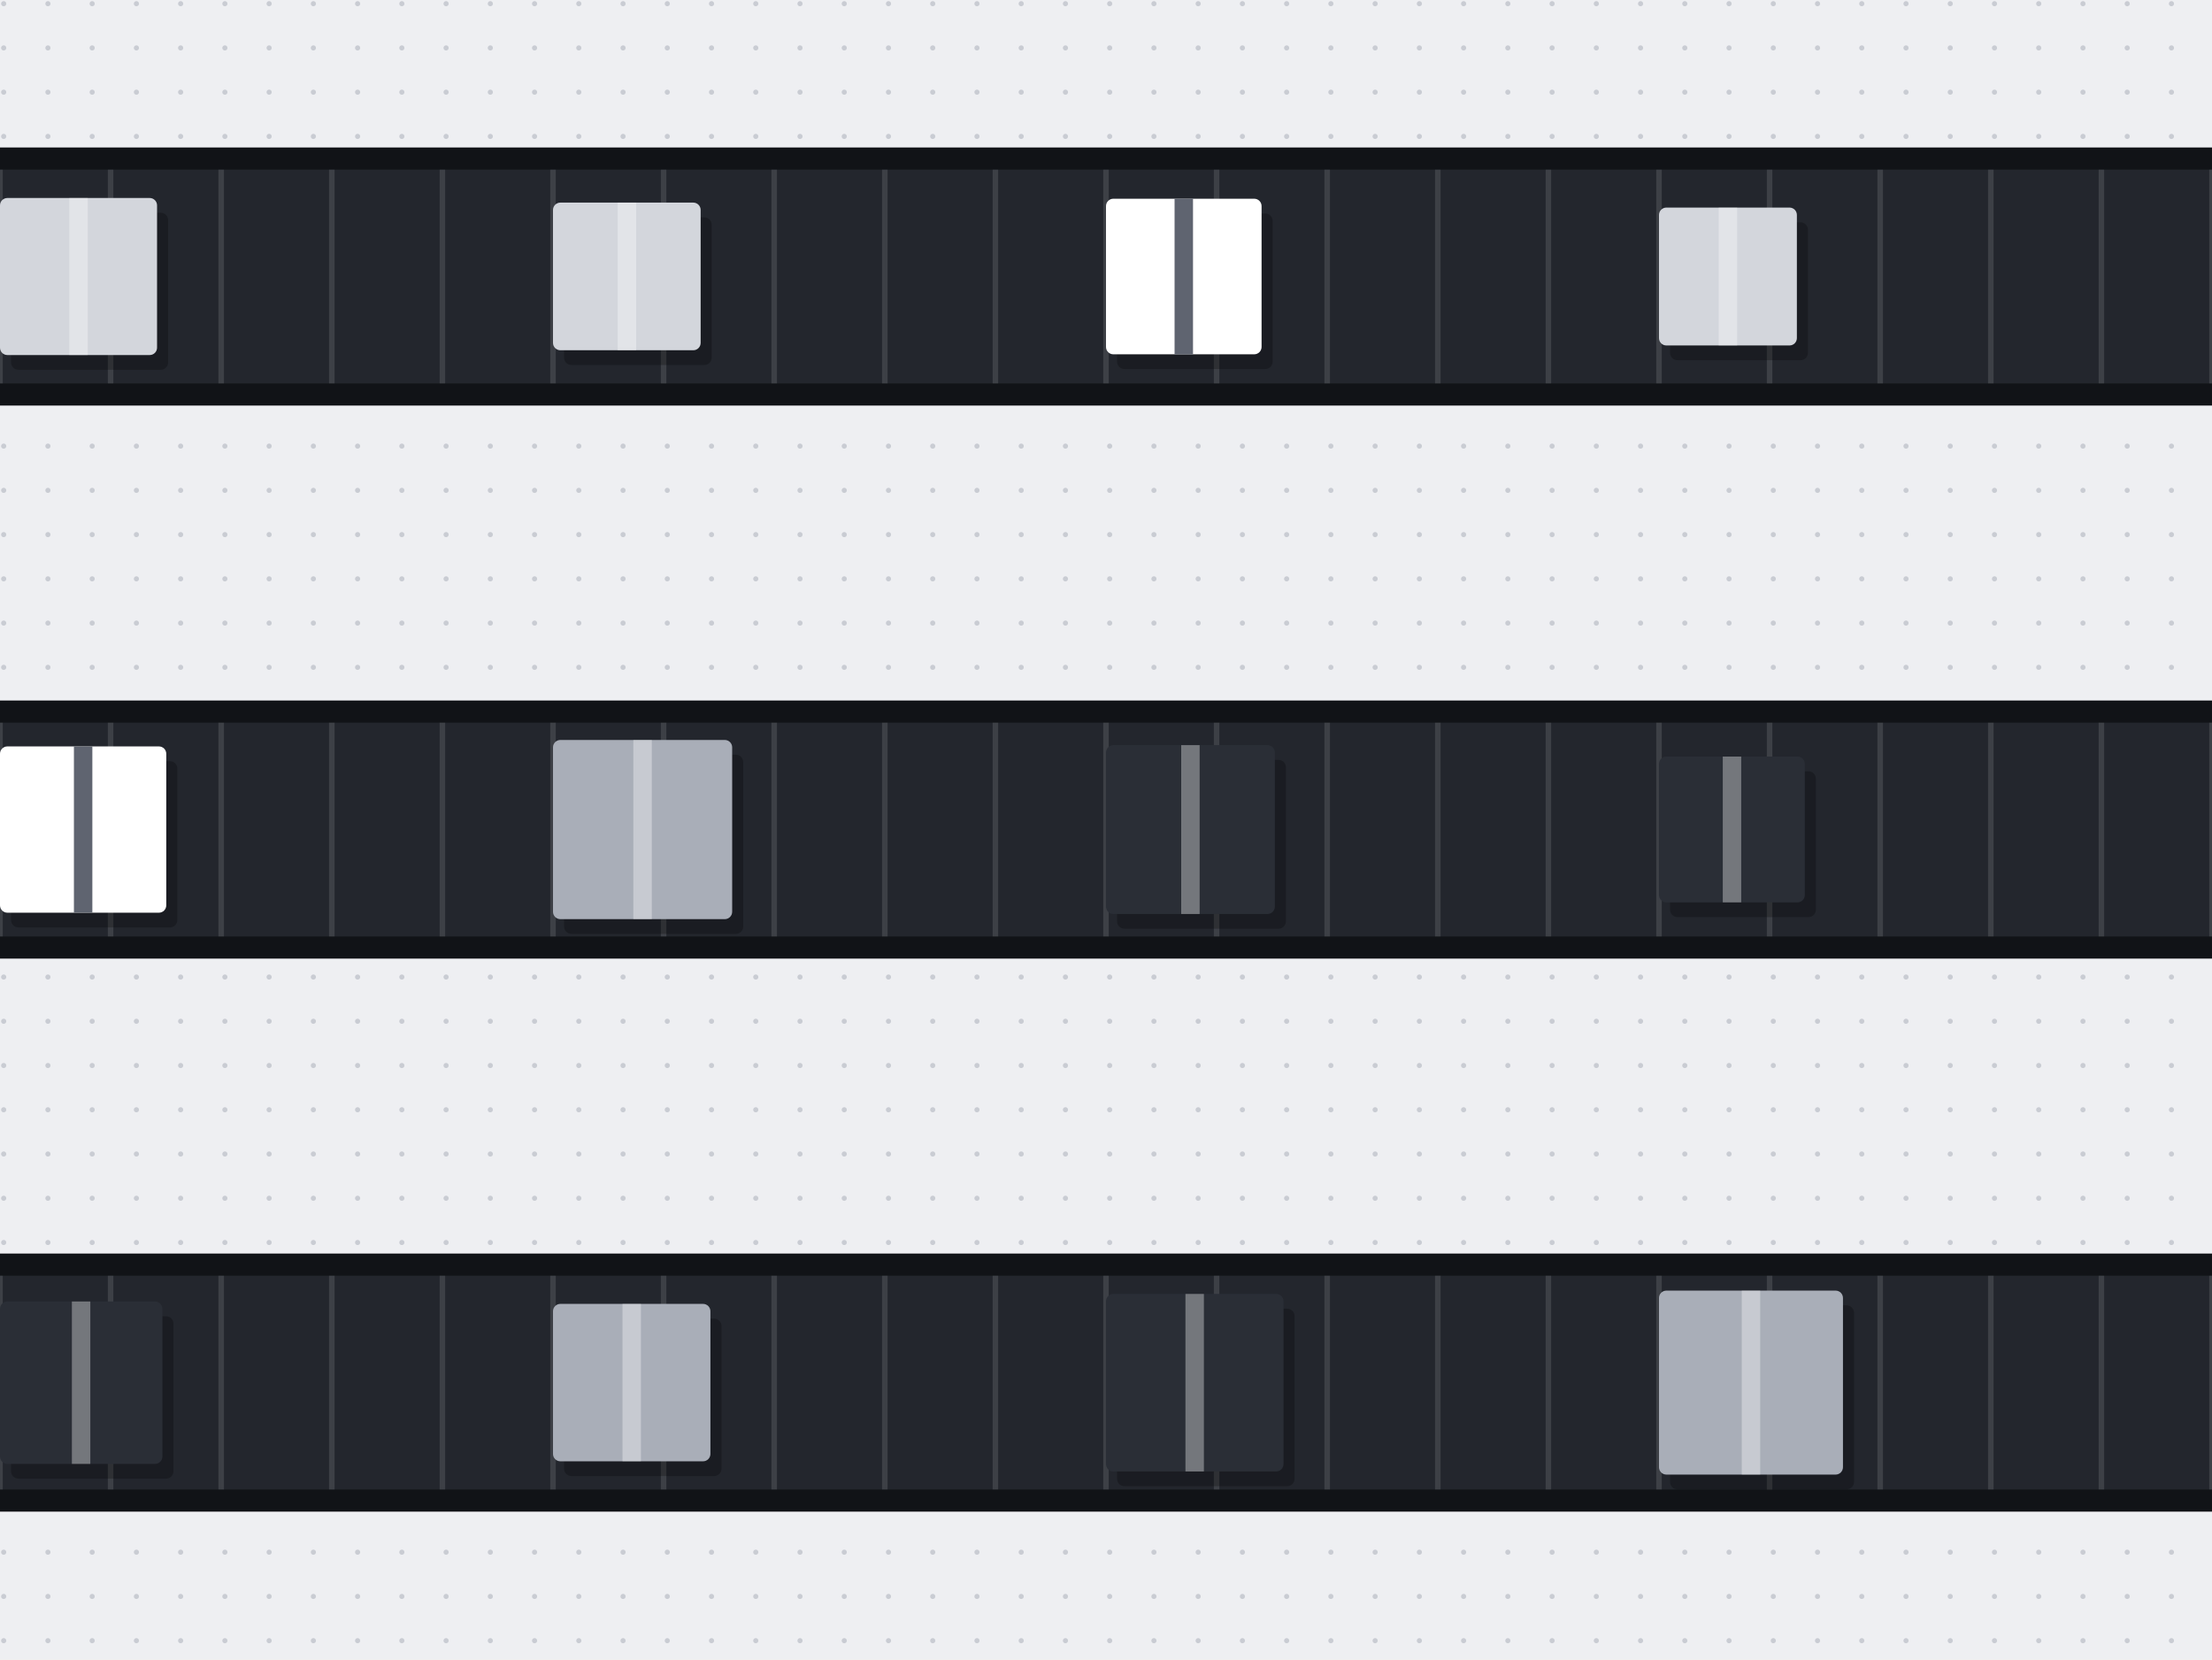
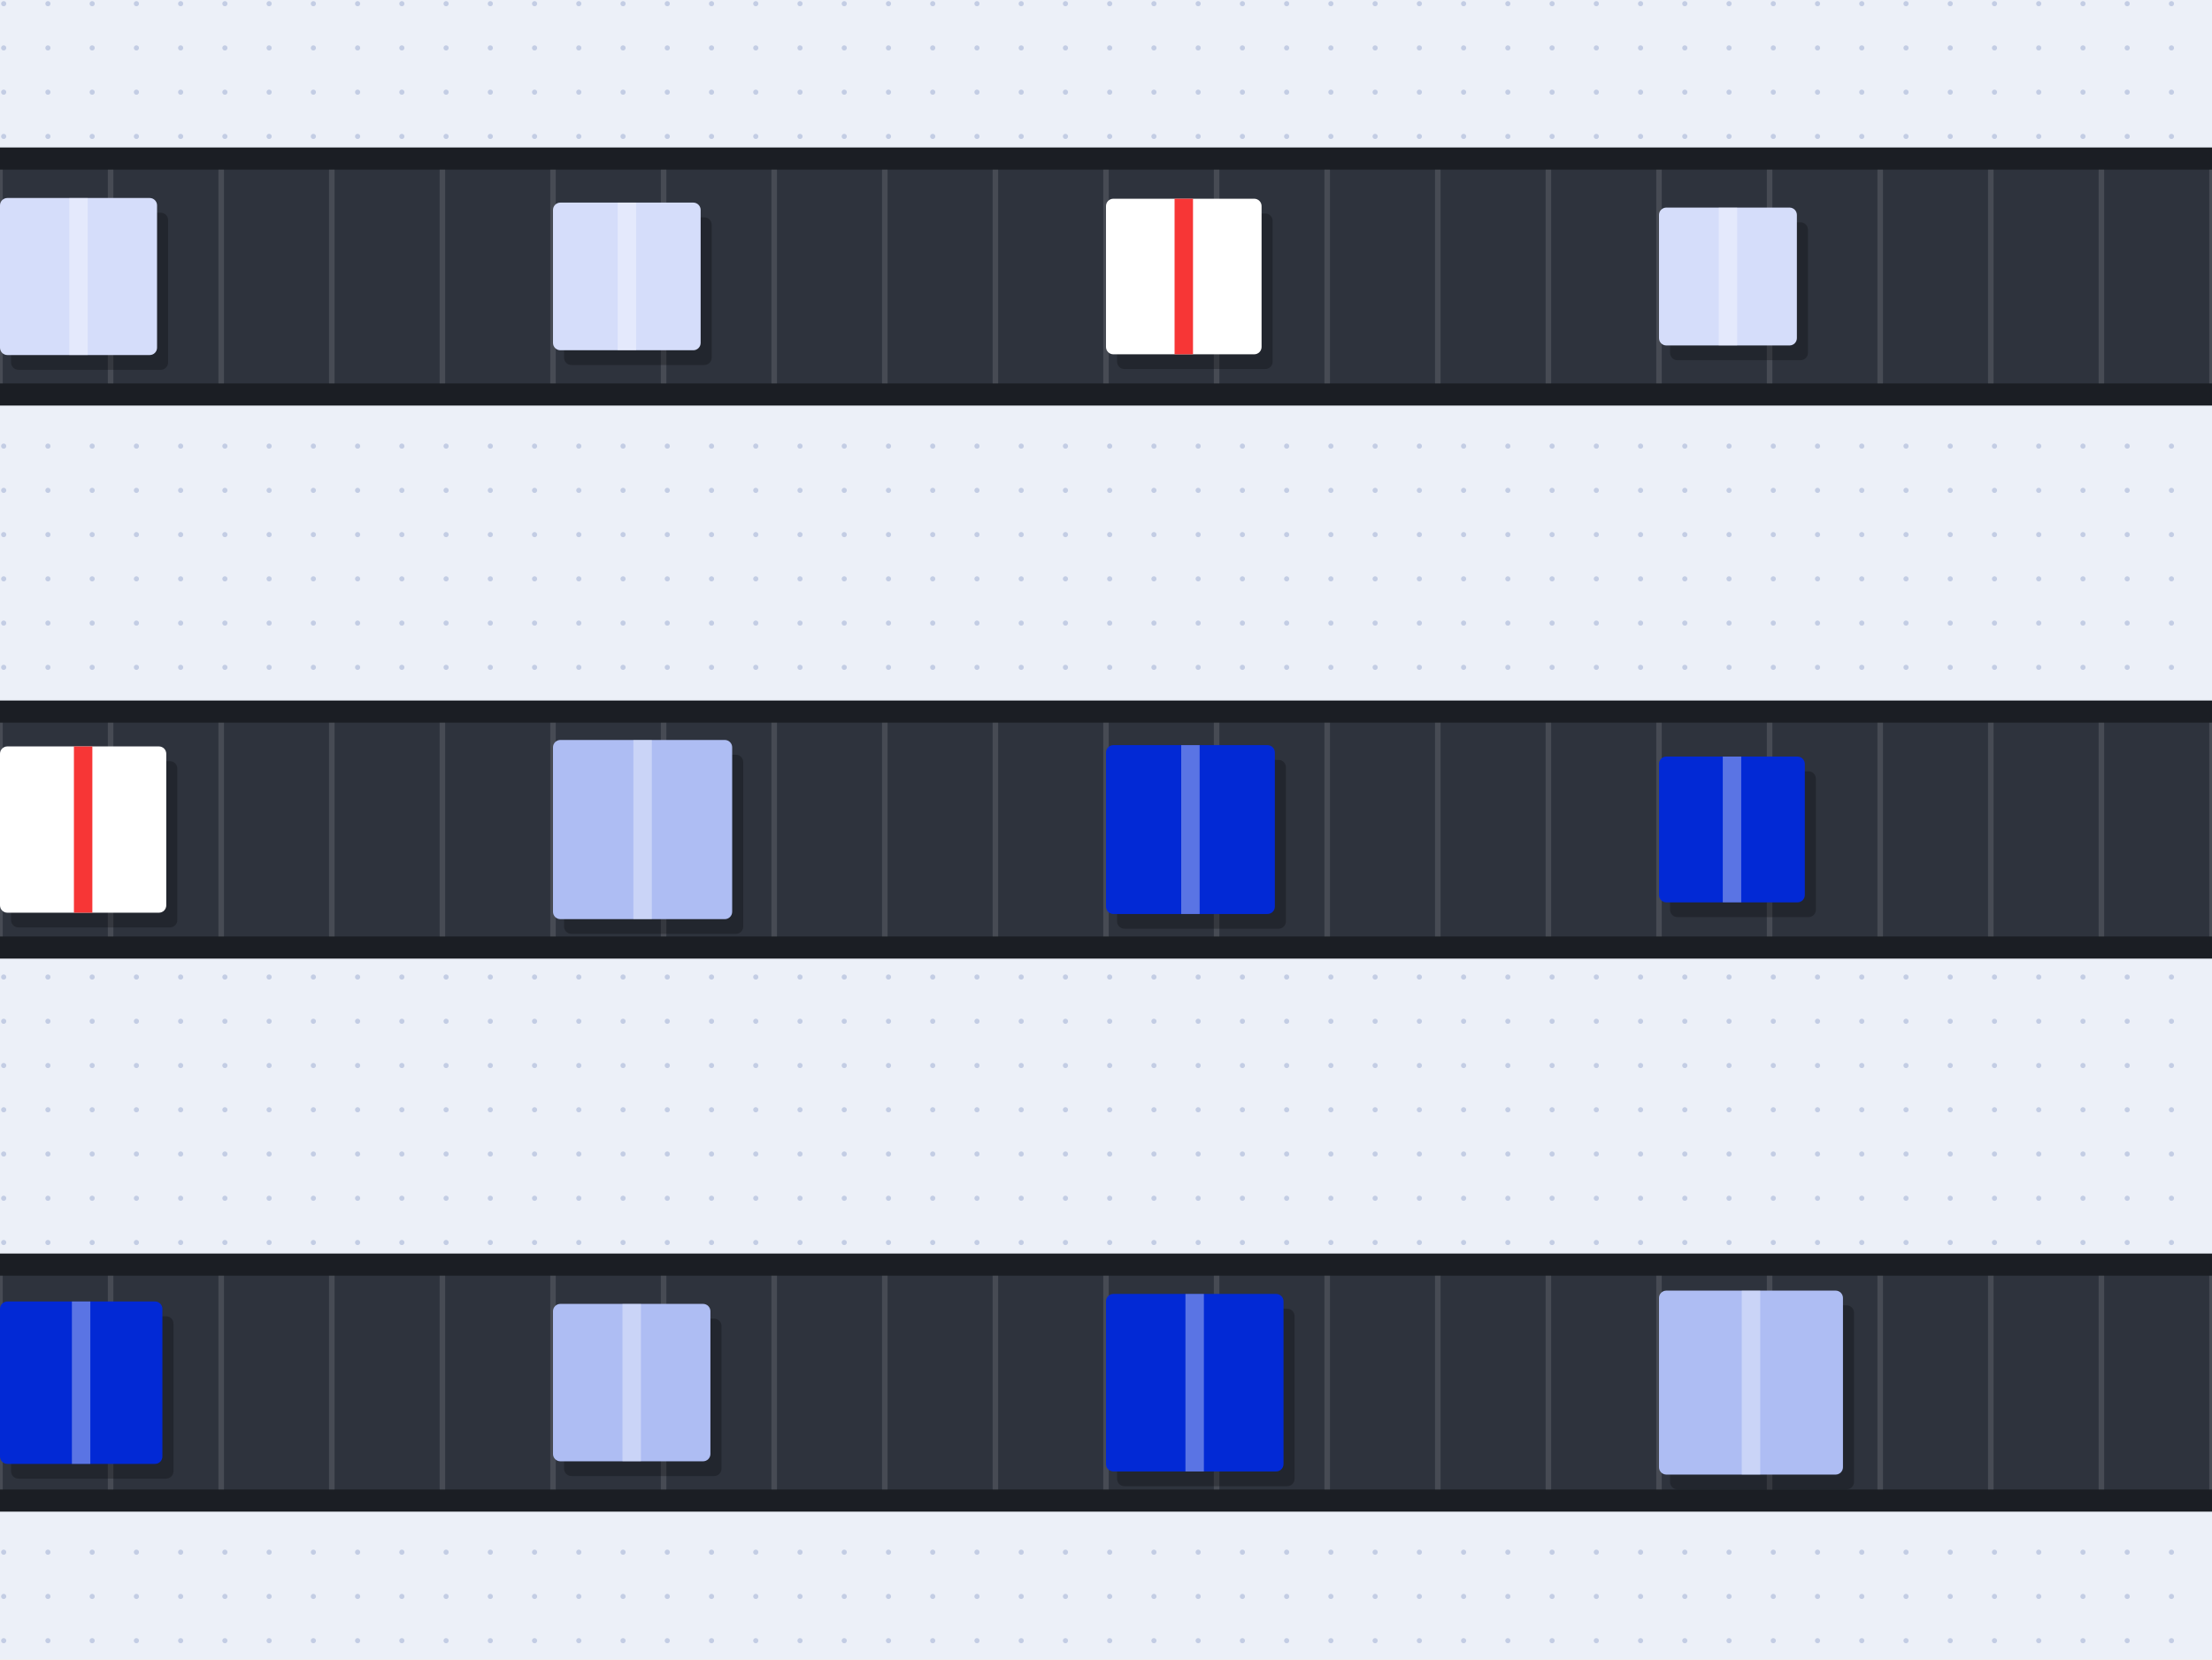
<svg xmlns="http://www.w3.org/2000/svg" viewBox="0 0 1200 900" width="1200" height="900" role="img" aria-label="Retail-ready consumer goods moving on conveyor belts">
  <defs>
    <pattern id="dots" width="24" height="24" patternUnits="userSpaceOnUse">
-       <circle cx="2" cy="2" r="1.4" fill="#C9CCD3" />
+       <circle cx="2" cy="2" r="1.4" fill="#C3CDE4" />
    </pattern>
  </defs>
-   <rect width="1200" height="900" fill="#EEEFF2" />
+   <rect width="1200" height="900" fill="#ECF0F8" />
  <rect width="1200" height="900" fill="url(#dots)" />
-   <rect x="0" y="80" width="1200" height="140" rx="0" fill="#111317" />
-   <rect x="0" y="92" width="1200" height="116" rx="0" fill="#23262D" />
+   <rect x="0" y="80" width="1200" height="140" rx="0" fill="#1B1E24" />
+   <rect x="0" y="92" width="1200" height="116" rx="0" fill="#2E333D" />
  <g stroke="rgba(255,255,255,.12)" stroke-width="3">
    <animateTransform attributeName="transform" type="translate" from="0 0" to="60 0" dur="1.2s" repeatCount="indefinite" />
    <line x1="-120" y1="92" x2="-120" y2="208" />
    <line x1="-60" y1="92" x2="-60" y2="208" />
    <line x1="0" y1="92" x2="0" y2="208" />
    <line x1="60" y1="92" x2="60" y2="208" />
    <line x1="120" y1="92" x2="120" y2="208" />
    <line x1="180" y1="92" x2="180" y2="208" />
    <line x1="240" y1="92" x2="240" y2="208" />
    <line x1="300" y1="92" x2="300" y2="208" />
    <line x1="360" y1="92" x2="360" y2="208" />
    <line x1="420" y1="92" x2="420" y2="208" />
    <line x1="480" y1="92" x2="480" y2="208" />
    <line x1="540" y1="92" x2="540" y2="208" />
    <line x1="600" y1="92" x2="600" y2="208" />
    <line x1="660" y1="92" x2="660" y2="208" />
    <line x1="720" y1="92" x2="720" y2="208" />
    <line x1="780" y1="92" x2="780" y2="208" />
    <line x1="840" y1="92" x2="840" y2="208" />
    <line x1="900" y1="92" x2="900" y2="208" />
    <line x1="960" y1="92" x2="960" y2="208" />
    <line x1="1020" y1="92" x2="1020" y2="208" />
    <line x1="1080" y1="92" x2="1080" y2="208" />
    <line x1="1140" y1="92" x2="1140" y2="208" />
    <line x1="1200" y1="92" x2="1200" y2="208" />
    <line x1="1260" y1="92" x2="1260" y2="208" />
    <line x1="1320" y1="92" x2="1320" y2="208" />
  </g>
  <g>
    <animateTransform attributeName="transform" type="translate" from="0 0" to="-1200 0" dur="16s" repeatCount="indefinite" />
    <rect x="6" y="115.4" width="85.2" height="85.2" rx="4" fill="rgba(0,0,0,.25)" />
-     <rect x="0" y="107.4" width="85.2" height="85.2" rx="4" fill="#D3D6DC" />
+     <rect x="0" y="107.4" width="85.2" height="85.2" rx="4" fill="#D5DDFA" />
    <rect x="37.6" y="107.4" width="10" height="85.2" rx="0" fill="rgba(255,255,255,.35)" />
    <rect x="306" y="117.9" width="80.1" height="80.1" rx="4" fill="rgba(0,0,0,.25)" />
-     <rect x="300" y="109.9" width="80.1" height="80.1" rx="4" fill="#D3D6DC" />
+     <rect x="300" y="109.9" width="80.1" height="80.1" rx="4" fill="#D5DDFA" />
    <rect x="335.1" y="109.9" width="10" height="80.1" rx="0" fill="rgba(255,255,255,.35)" />
    <rect x="606" y="115.8" width="84.4" height="84.4" rx="4" fill="rgba(0,0,0,.25)" />
    <rect x="600" y="107.8" width="84.4" height="84.4" rx="4" fill="#FFFFFF" />
-     <rect x="637.2" y="107.8" width="10" height="84.4" rx="0" fill="#5F6470" />
+     <rect x="637.2" y="107.8" width="10" height="84.4" rx="0" fill="#F73636" />
    <rect x="906" y="120.6" width="74.8" height="74.8" rx="4" fill="rgba(0,0,0,.25)" />
-     <rect x="900" y="112.6" width="74.8" height="74.8" rx="4" fill="#D3D6DC" />
+     <rect x="900" y="112.6" width="74.8" height="74.8" rx="4" fill="#D5DDFA" />
    <rect x="932.4" y="112.6" width="10" height="74.8" rx="0" fill="rgba(255,255,255,.35)" />
    <rect x="1206" y="115.4" width="85.2" height="85.2" rx="4" fill="rgba(0,0,0,.25)" />
-     <rect x="1200" y="107.4" width="85.2" height="85.2" rx="4" fill="#D3D6DC" />
+     <rect x="1200" y="107.4" width="85.2" height="85.2" rx="4" fill="#D5DDFA" />
    <rect x="1237.6" y="107.4" width="10" height="85.2" rx="0" fill="rgba(255,255,255,.35)" />
    <rect x="1506" y="117.9" width="80.1" height="80.1" rx="4" fill="rgba(0,0,0,.25)" />
-     <rect x="1500" y="109.9" width="80.1" height="80.1" rx="4" fill="#D3D6DC" />
+     <rect x="1500" y="109.9" width="80.1" height="80.1" rx="4" fill="#D5DDFA" />
    <rect x="1535.1" y="109.9" width="10" height="80.1" rx="0" fill="rgba(255,255,255,.35)" />
    <rect x="1806" y="115.8" width="84.4" height="84.4" rx="4" fill="rgba(0,0,0,.25)" />
    <rect x="1800" y="107.8" width="84.4" height="84.4" rx="4" fill="#FFFFFF" />
-     <rect x="1837.2" y="107.8" width="10" height="84.4" rx="0" fill="#5F6470" />
+     <rect x="1837.2" y="107.8" width="10" height="84.4" rx="0" fill="#F73636" />
    <rect x="2106" y="120.6" width="74.8" height="74.8" rx="4" fill="rgba(0,0,0,.25)" />
-     <rect x="2100" y="112.6" width="74.8" height="74.8" rx="4" fill="#D3D6DC" />
+     <rect x="2100" y="112.6" width="74.8" height="74.8" rx="4" fill="#D5DDFA" />
    <rect x="2132.4" y="112.6" width="10" height="74.8" rx="0" fill="rgba(255,255,255,.35)" />
  </g>
-   <rect x="0" y="380" width="1200" height="140" rx="0" fill="#111317" />
-   <rect x="0" y="392" width="1200" height="116" rx="0" fill="#23262D" />
+   <rect x="0" y="380" width="1200" height="140" rx="0" fill="#1B1E24" />
+   <rect x="0" y="392" width="1200" height="116" rx="0" fill="#2E333D" />
  <g stroke="rgba(255,255,255,.12)" stroke-width="3">
    <animateTransform attributeName="transform" type="translate" from="0 0" to="-60 0" dur="1.2s" repeatCount="indefinite" />
    <line x1="-120" y1="392" x2="-120" y2="508" />
    <line x1="-60" y1="392" x2="-60" y2="508" />
    <line x1="0" y1="392" x2="0" y2="508" />
    <line x1="60" y1="392" x2="60" y2="508" />
    <line x1="120" y1="392" x2="120" y2="508" />
    <line x1="180" y1="392" x2="180" y2="508" />
    <line x1="240" y1="392" x2="240" y2="508" />
    <line x1="300" y1="392" x2="300" y2="508" />
    <line x1="360" y1="392" x2="360" y2="508" />
    <line x1="420" y1="392" x2="420" y2="508" />
    <line x1="480" y1="392" x2="480" y2="508" />
    <line x1="540" y1="392" x2="540" y2="508" />
    <line x1="600" y1="392" x2="600" y2="508" />
    <line x1="660" y1="392" x2="660" y2="508" />
    <line x1="720" y1="392" x2="720" y2="508" />
    <line x1="780" y1="392" x2="780" y2="508" />
    <line x1="840" y1="392" x2="840" y2="508" />
    <line x1="900" y1="392" x2="900" y2="508" />
    <line x1="960" y1="392" x2="960" y2="508" />
    <line x1="1020" y1="392" x2="1020" y2="508" />
    <line x1="1080" y1="392" x2="1080" y2="508" />
    <line x1="1140" y1="392" x2="1140" y2="508" />
    <line x1="1200" y1="392" x2="1200" y2="508" />
    <line x1="1260" y1="392" x2="1260" y2="508" />
    <line x1="1320" y1="392" x2="1320" y2="508" />
  </g>
  <g>
    <animateTransform attributeName="transform" type="translate" from="-1200 0" to="0 0" dur="16s" repeatCount="indefinite" />
    <rect x="6" y="412.9" width="90.2" height="90.2" rx="4" fill="rgba(0,0,0,.25)" />
    <rect x="0" y="404.9" width="90.2" height="90.2" rx="4" fill="#FFFFFF" />
-     <rect x="40.1" y="404.9" width="10" height="90.2" rx="0" fill="#5F6470" />
+     <rect x="40.1" y="404.9" width="10" height="90.2" rx="0" fill="#F73636" />
    <rect x="306" y="409.4" width="97.2" height="97.2" rx="4" fill="rgba(0,0,0,.25)" />
-     <rect x="300" y="401.4" width="97.2" height="97.2" rx="4" fill="#A9AEB8" />
+     <rect x="300" y="401.4" width="97.2" height="97.2" rx="4" fill="#AEBDF3" />
    <rect x="343.6" y="401.4" width="10" height="97.2" rx="0" fill="rgba(255,255,255,.35)" />
    <rect x="606" y="412.2" width="91.6" height="91.6" rx="4" fill="rgba(0,0,0,.25)" />
-     <rect x="600" y="404.2" width="91.6" height="91.6" rx="4" fill="#2A2E36" />
+     <rect x="600" y="404.2" width="91.6" height="91.6" rx="4" fill="#0229D5" />
    <rect x="640.8" y="404.2" width="10" height="91.6" rx="0" fill="rgba(255,255,255,.35)" />
    <rect x="906" y="418.4" width="79.1" height="79.1" rx="4" fill="rgba(0,0,0,.25)" />
-     <rect x="900" y="410.4" width="79.1" height="79.1" rx="4" fill="#2A2E36" />
+     <rect x="900" y="410.4" width="79.1" height="79.1" rx="4" fill="#0229D5" />
    <rect x="934.6" y="410.4" width="10" height="79.1" rx="0" fill="rgba(255,255,255,.35)" />
    <rect x="1206" y="412.9" width="90.2" height="90.2" rx="4" fill="rgba(0,0,0,.25)" />
    <rect x="1200" y="404.9" width="90.2" height="90.2" rx="4" fill="#FFFFFF" />
-     <rect x="1240.1" y="404.9" width="10" height="90.2" rx="0" fill="#5F6470" />
+     <rect x="1240.1" y="404.9" width="10" height="90.2" rx="0" fill="#F73636" />
    <rect x="1506" y="409.4" width="97.2" height="97.2" rx="4" fill="rgba(0,0,0,.25)" />
-     <rect x="1500" y="401.4" width="97.2" height="97.2" rx="4" fill="#A9AEB8" />
+     <rect x="1500" y="401.4" width="97.2" height="97.2" rx="4" fill="#AEBDF3" />
    <rect x="1543.6" y="401.4" width="10" height="97.2" rx="0" fill="rgba(255,255,255,.35)" />
    <rect x="1806" y="412.2" width="91.6" height="91.6" rx="4" fill="rgba(0,0,0,.25)" />
-     <rect x="1800" y="404.2" width="91.6" height="91.6" rx="4" fill="#2A2E36" />
+     <rect x="1800" y="404.2" width="91.6" height="91.6" rx="4" fill="#0229D5" />
    <rect x="1840.8" y="404.2" width="10" height="91.6" rx="0" fill="rgba(255,255,255,.35)" />
    <rect x="2106" y="418.4" width="79.1" height="79.1" rx="4" fill="rgba(0,0,0,.25)" />
-     <rect x="2100" y="410.4" width="79.1" height="79.1" rx="4" fill="#2A2E36" />
+     <rect x="2100" y="410.4" width="79.1" height="79.1" rx="4" fill="#0229D5" />
    <rect x="2134.6" y="410.4" width="10" height="79.1" rx="0" fill="rgba(255,255,255,.35)" />
  </g>
-   <rect x="0" y="680" width="1200" height="140" rx="0" fill="#111317" />
-   <rect x="0" y="692" width="1200" height="116" rx="0" fill="#23262D" />
+   <rect x="0" y="680" width="1200" height="140" rx="0" fill="#1B1E24" />
+   <rect x="0" y="692" width="1200" height="116" rx="0" fill="#2E333D" />
  <g stroke="rgba(255,255,255,.12)" stroke-width="3">
    <animateTransform attributeName="transform" type="translate" from="0 0" to="60 0" dur="1.2s" repeatCount="indefinite" />
    <line x1="-120" y1="692" x2="-120" y2="808" />
    <line x1="-60" y1="692" x2="-60" y2="808" />
    <line x1="0" y1="692" x2="0" y2="808" />
    <line x1="60" y1="692" x2="60" y2="808" />
    <line x1="120" y1="692" x2="120" y2="808" />
    <line x1="180" y1="692" x2="180" y2="808" />
    <line x1="240" y1="692" x2="240" y2="808" />
    <line x1="300" y1="692" x2="300" y2="808" />
    <line x1="360" y1="692" x2="360" y2="808" />
    <line x1="420" y1="692" x2="420" y2="808" />
    <line x1="480" y1="692" x2="480" y2="808" />
    <line x1="540" y1="692" x2="540" y2="808" />
    <line x1="600" y1="692" x2="600" y2="808" />
    <line x1="660" y1="692" x2="660" y2="808" />
    <line x1="720" y1="692" x2="720" y2="808" />
    <line x1="780" y1="692" x2="780" y2="808" />
    <line x1="840" y1="692" x2="840" y2="808" />
    <line x1="900" y1="692" x2="900" y2="808" />
    <line x1="960" y1="692" x2="960" y2="808" />
    <line x1="1020" y1="692" x2="1020" y2="808" />
    <line x1="1080" y1="692" x2="1080" y2="808" />
    <line x1="1140" y1="692" x2="1140" y2="808" />
    <line x1="1200" y1="692" x2="1200" y2="808" />
    <line x1="1260" y1="692" x2="1260" y2="808" />
    <line x1="1320" y1="692" x2="1320" y2="808" />
  </g>
  <g>
    <animateTransform attributeName="transform" type="translate" from="0 0" to="-1200 0" dur="16s" repeatCount="indefinite" />
    <rect x="6" y="714" width="88.1" height="88.1" rx="4" fill="rgba(0,0,0,.25)" />
-     <rect x="0" y="706" width="88.1" height="88.1" rx="4" fill="#2A2E36" />
+     <rect x="0" y="706" width="88.1" height="88.1" rx="4" fill="#0229D5" />
    <rect x="39" y="706" width="10" height="88.1" rx="0" fill="rgba(255,255,255,.35)" />
    <rect x="306" y="715.3" width="85.4" height="85.4" rx="4" fill="rgba(0,0,0,.25)" />
-     <rect x="300" y="707.3" width="85.4" height="85.4" rx="4" fill="#A9AEB8" />
+     <rect x="300" y="707.3" width="85.4" height="85.4" rx="4" fill="#AEBDF3" />
    <rect x="337.7" y="707.3" width="10" height="85.4" rx="0" fill="rgba(255,255,255,.35)" />
    <rect x="606" y="709.9" width="96.3" height="96.3" rx="4" fill="rgba(0,0,0,.25)" />
-     <rect x="600" y="701.9" width="96.3" height="96.3" rx="4" fill="#2A2E36" />
+     <rect x="600" y="701.9" width="96.3" height="96.3" rx="4" fill="#0229D5" />
    <rect x="643.1" y="701.9" width="10" height="96.3" rx="0" fill="rgba(255,255,255,.35)" />
    <rect x="906" y="708.1" width="99.8" height="99.8" rx="4" fill="rgba(0,0,0,.25)" />
-     <rect x="900" y="700.1" width="99.8" height="99.8" rx="4" fill="#A9AEB8" />
+     <rect x="900" y="700.1" width="99.8" height="99.8" rx="4" fill="#AEBDF3" />
    <rect x="944.9" y="700.1" width="10" height="99.8" rx="0" fill="rgba(255,255,255,.35)" />
    <rect x="1206" y="714" width="88.1" height="88.1" rx="4" fill="rgba(0,0,0,.25)" />
-     <rect x="1200" y="706" width="88.1" height="88.1" rx="4" fill="#2A2E36" />
+     <rect x="1200" y="706" width="88.1" height="88.1" rx="4" fill="#0229D5" />
    <rect x="1239" y="706" width="10" height="88.1" rx="0" fill="rgba(255,255,255,.35)" />
    <rect x="1506" y="715.3" width="85.4" height="85.4" rx="4" fill="rgba(0,0,0,.25)" />
-     <rect x="1500" y="707.3" width="85.4" height="85.4" rx="4" fill="#A9AEB8" />
+     <rect x="1500" y="707.3" width="85.4" height="85.4" rx="4" fill="#AEBDF3" />
    <rect x="1537.7" y="707.3" width="10" height="85.4" rx="0" fill="rgba(255,255,255,.35)" />
    <rect x="1806" y="709.9" width="96.3" height="96.3" rx="4" fill="rgba(0,0,0,.25)" />
-     <rect x="1800" y="701.9" width="96.3" height="96.3" rx="4" fill="#2A2E36" />
+     <rect x="1800" y="701.9" width="96.3" height="96.3" rx="4" fill="#0229D5" />
    <rect x="1843.1" y="701.9" width="10" height="96.3" rx="0" fill="rgba(255,255,255,.35)" />
    <rect x="2106" y="708.1" width="99.8" height="99.8" rx="4" fill="rgba(0,0,0,.25)" />
-     <rect x="2100" y="700.1" width="99.8" height="99.8" rx="4" fill="#A9AEB8" />
+     <rect x="2100" y="700.1" width="99.8" height="99.8" rx="4" fill="#AEBDF3" />
    <rect x="2144.9" y="700.1" width="10" height="99.8" rx="0" fill="rgba(255,255,255,.35)" />
  </g>
</svg>
